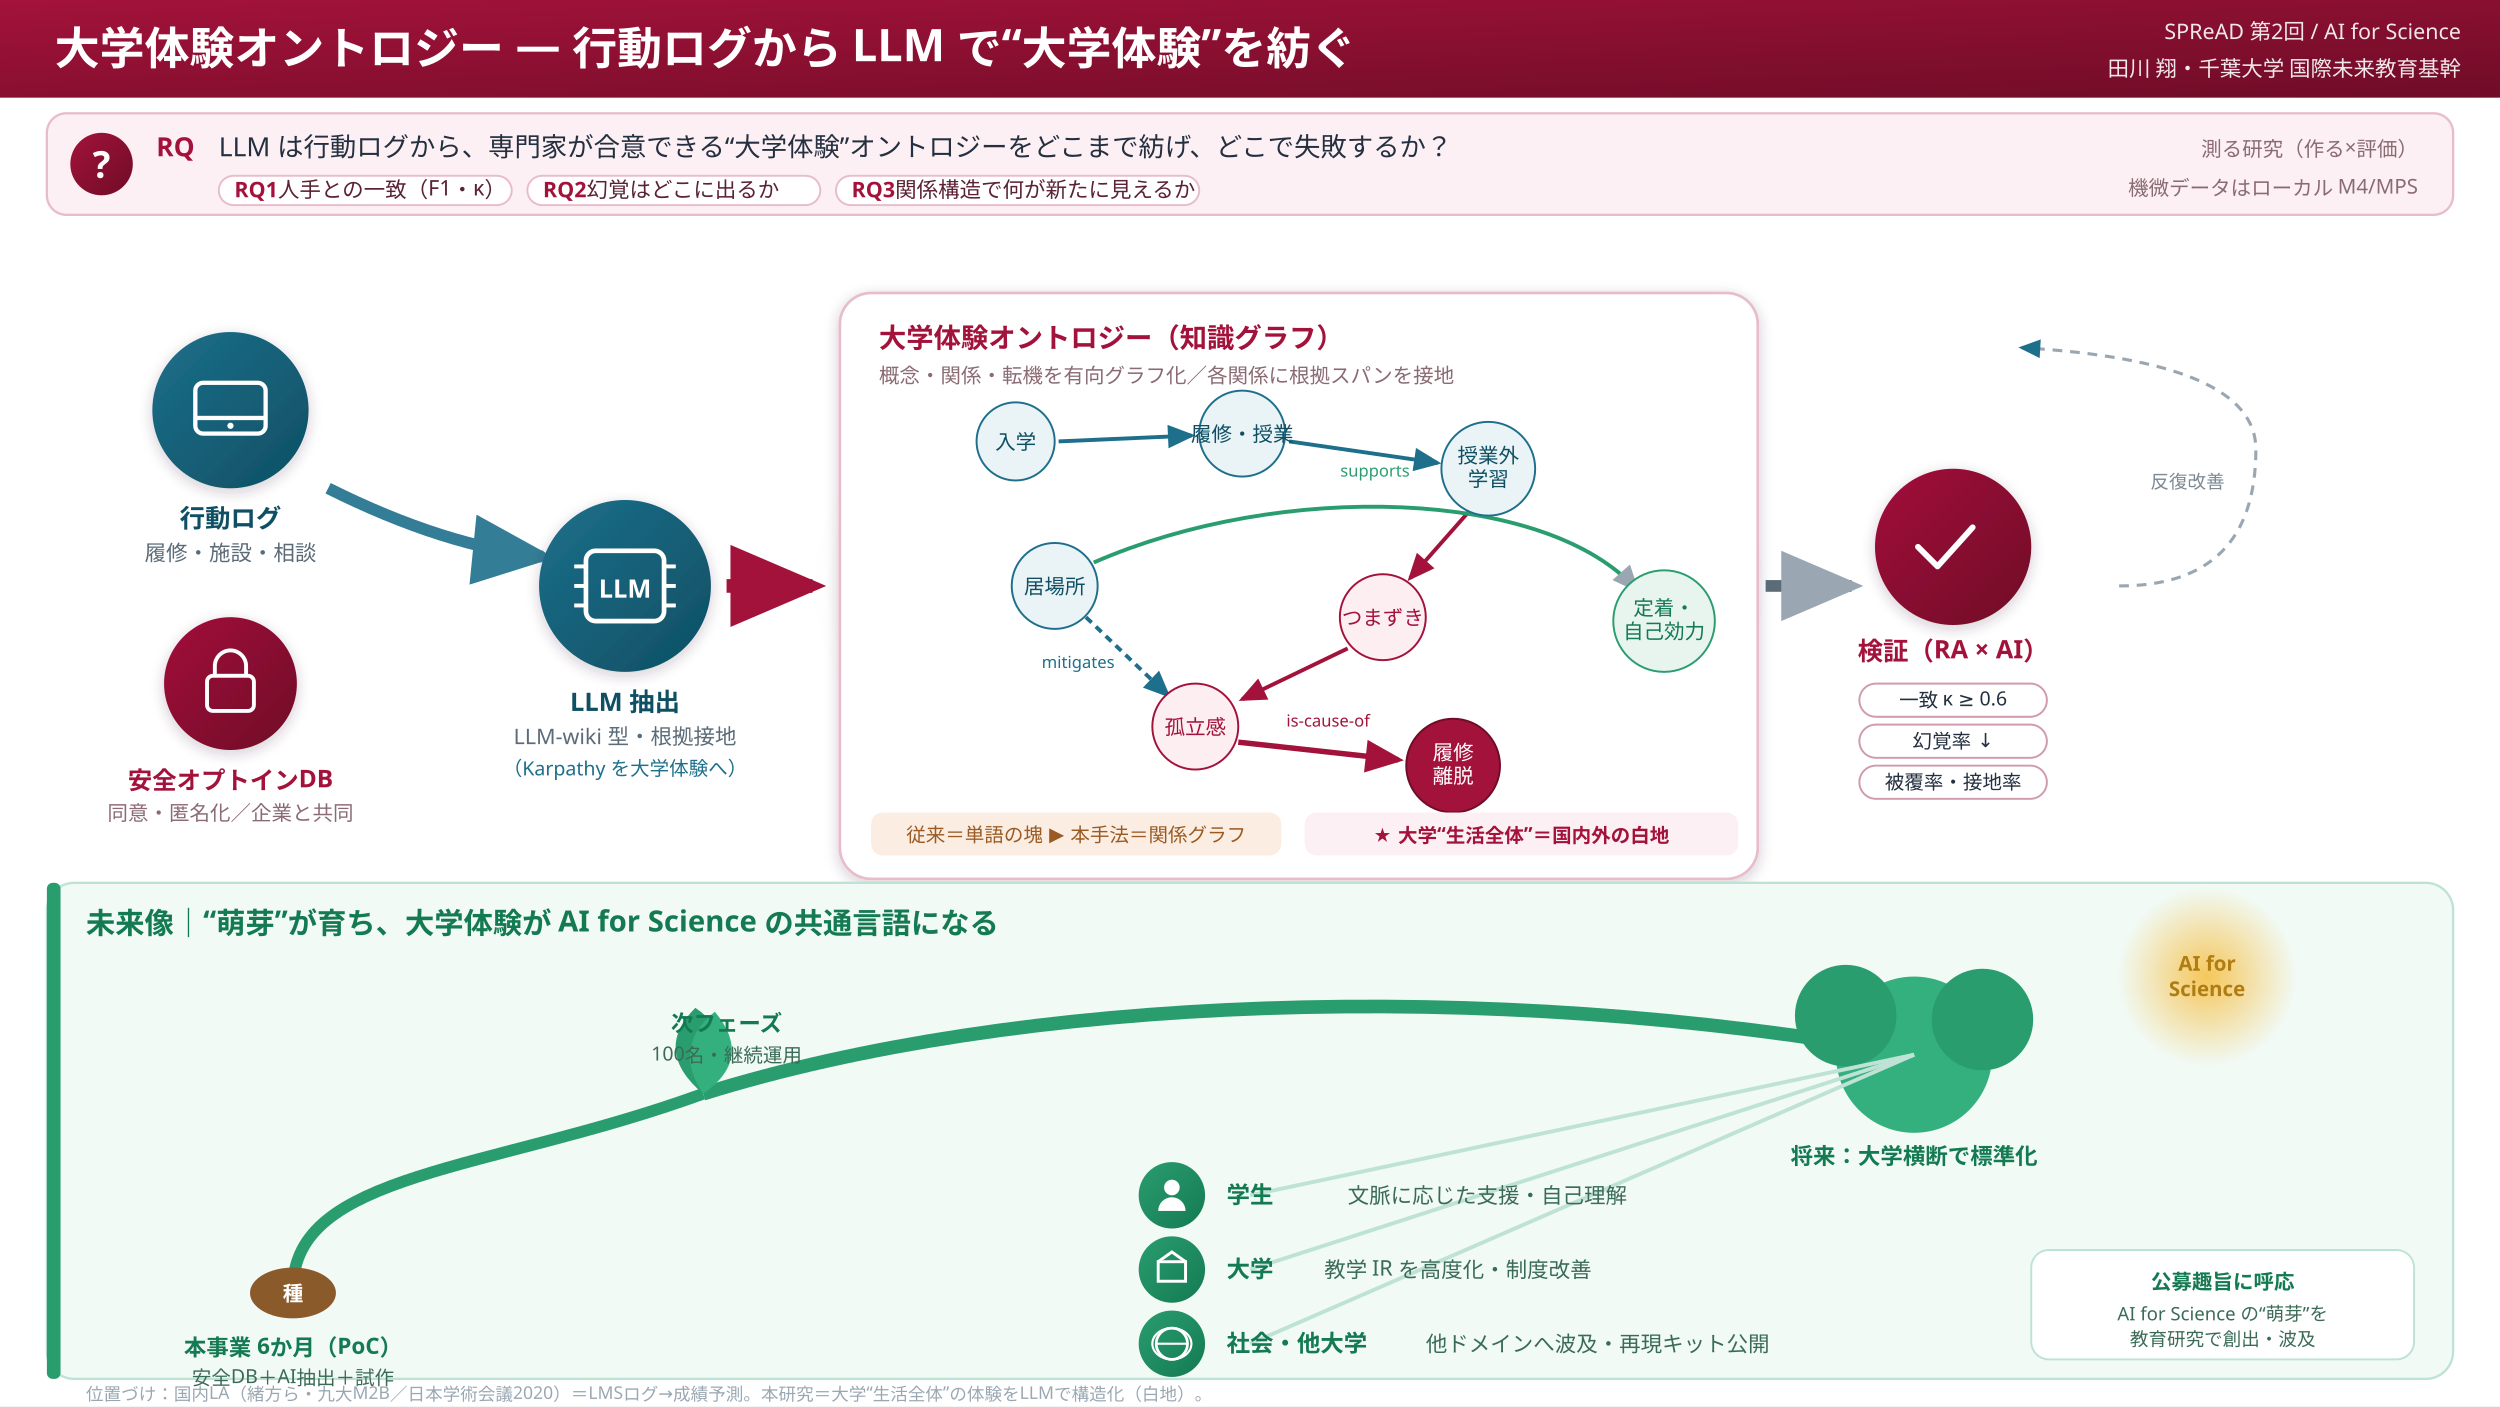
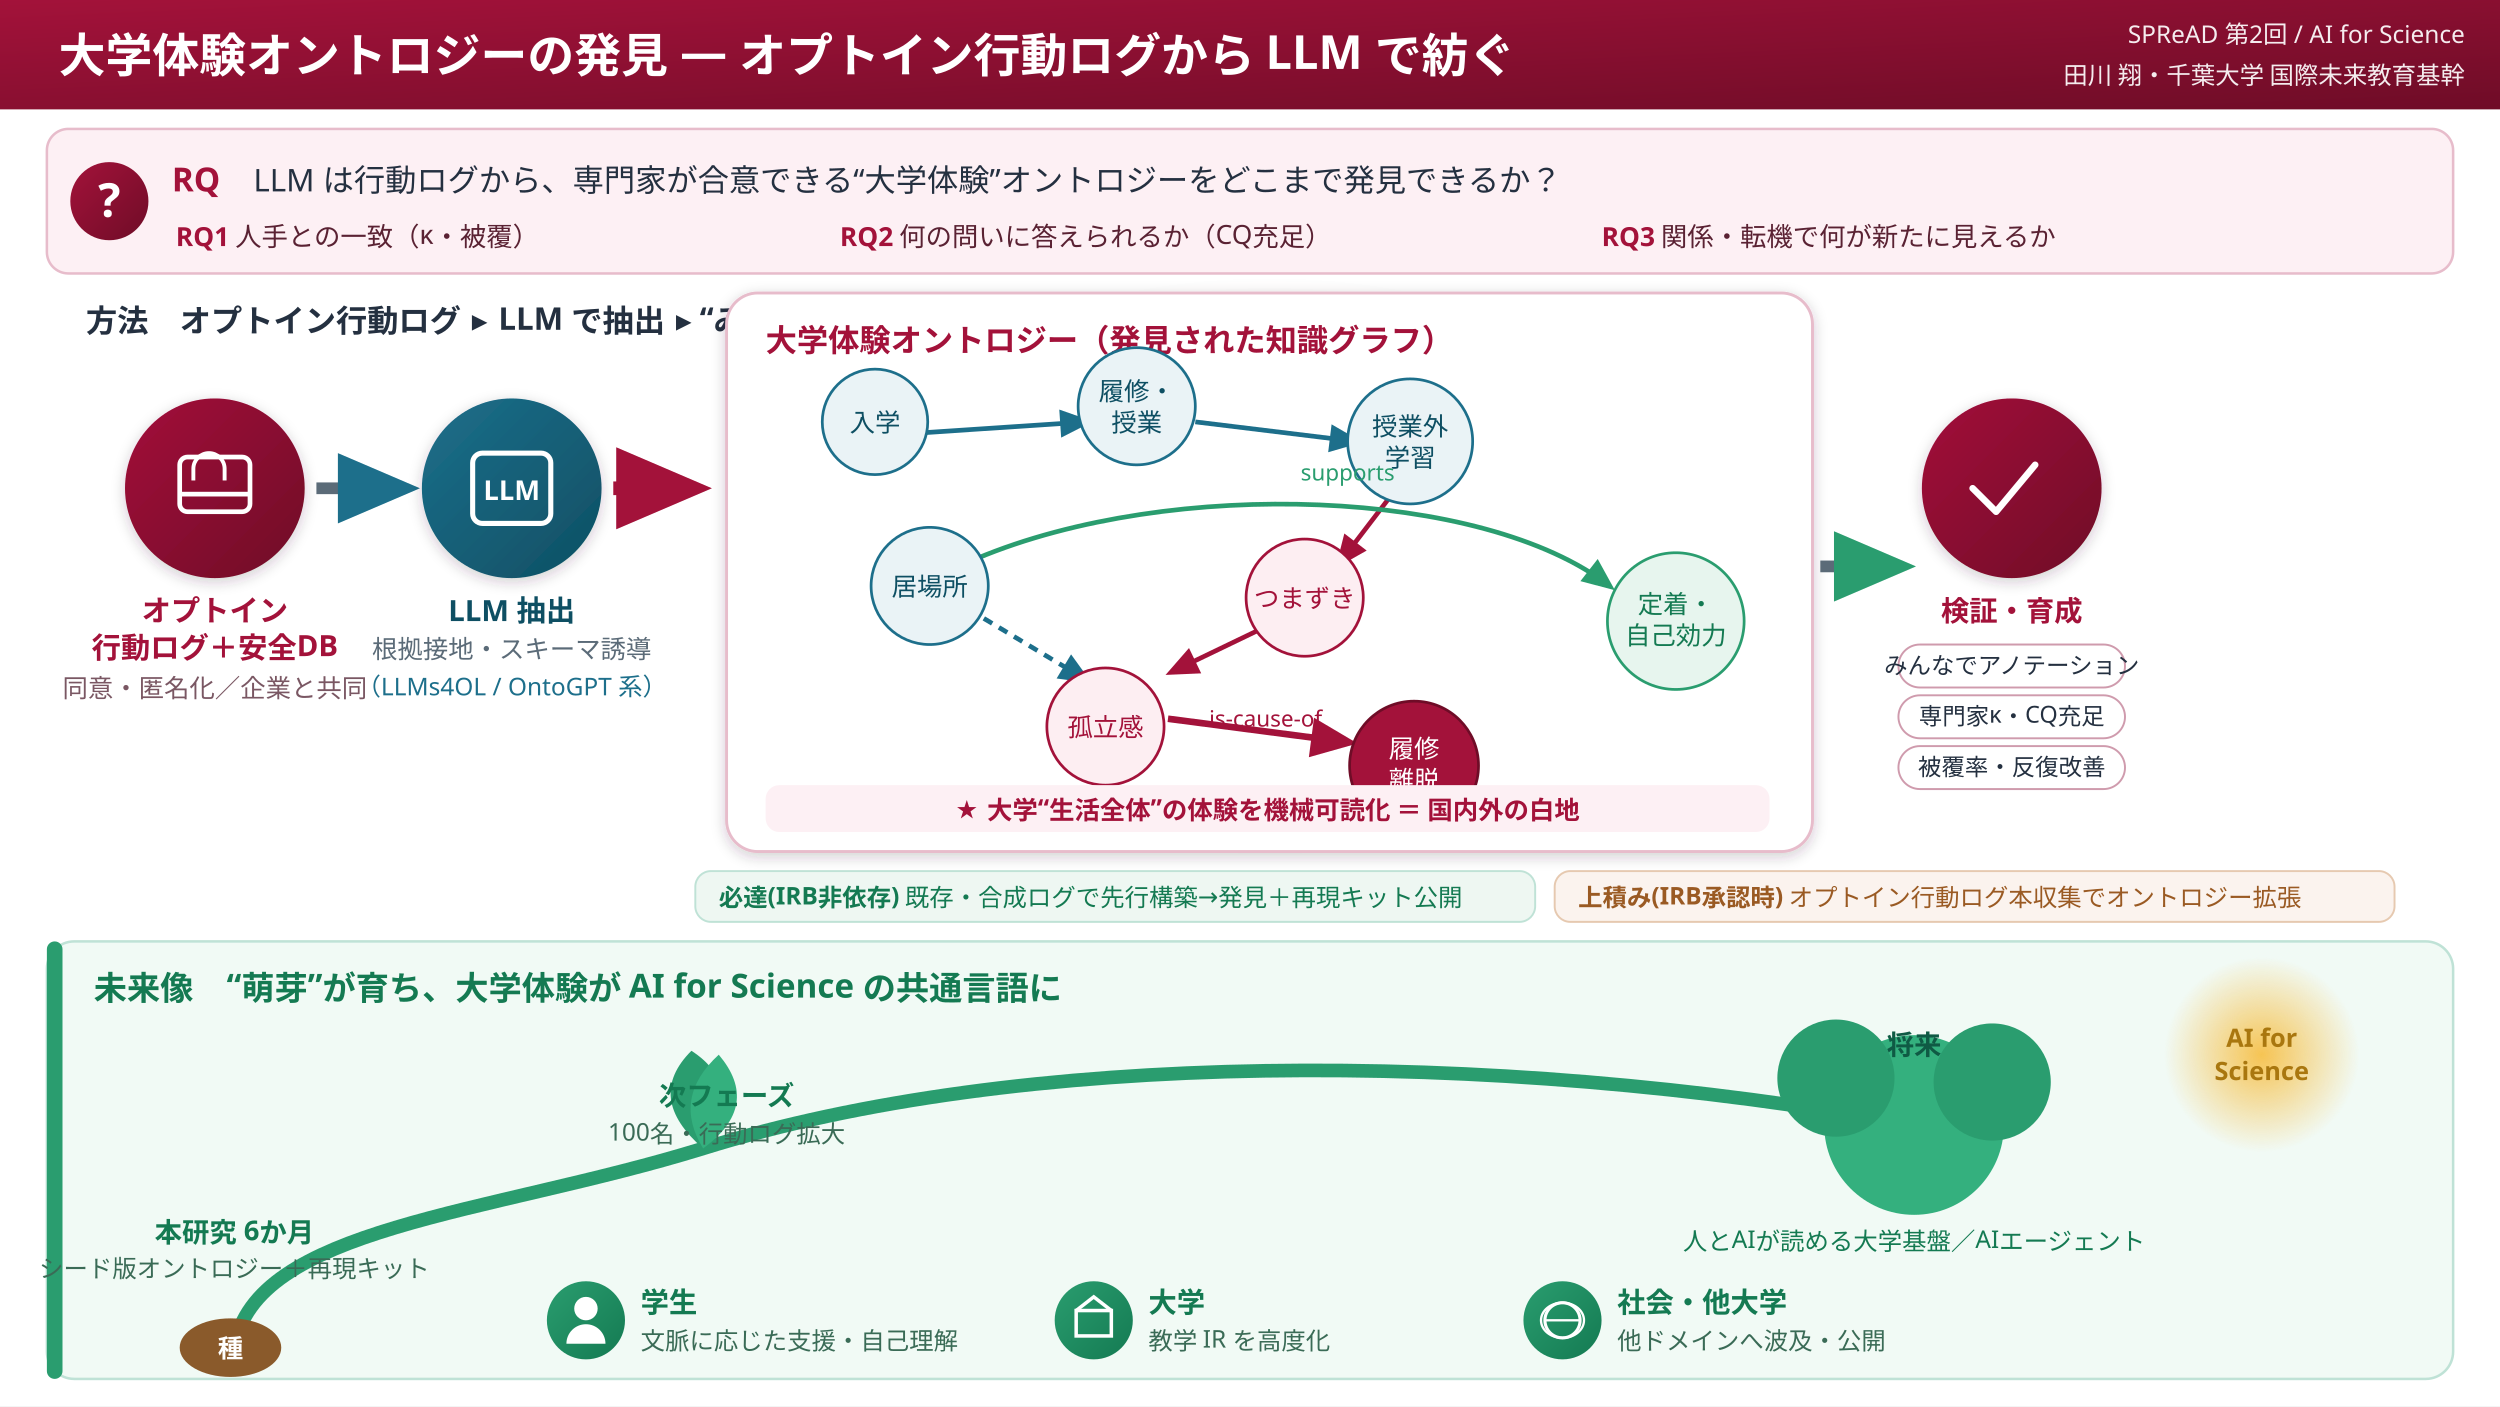
<svg xmlns="http://www.w3.org/2000/svg" viewBox="0 0 1280 720" font-family="'Hiragino Sans','Hiragino Kaku Gothic ProN','Yu Gothic',sans-serif">
  <defs>
    <linearGradient id="gCrim" x1="0" y1="0" x2="1" y2="1">
      <stop offset="0" stop-color="#a3123a" />
      <stop offset="1" stop-color="#6f0c27" />
    </linearGradient>
    <linearGradient id="gTeal" x1="0" y1="0" x2="1" y2="1">
      <stop offset="0" stop-color="#1d6f8b" />
      <stop offset="1" stop-color="#0e4f63" />
    </linearGradient>
    <linearGradient id="gGreen" x1="0" y1="0" x2="1" y2="1">
      <stop offset="0" stop-color="#2a9d6f" />
      <stop offset="1" stop-color="#147a52" />
    </linearGradient>
    <radialGradient id="glow" cx="50%" cy="50%" r="50%">
-       <stop offset="0" stop-color="#a3123a" stop-opacity="0.13" />
+       <stop offset="0" stop-color="#a3123a" stop-opacity="0.12" />
      <stop offset="1" stop-color="#a3123a" stop-opacity="0" />
    </radialGradient>
    <radialGradient id="sun" cx="50%" cy="50%" r="50%">
-       <stop offset="0" stop-color="#f6c14b" stop-opacity="0.9" />
+       <stop offset="0" stop-color="#f6c14b" stop-opacity="0.95" />
      <stop offset="1" stop-color="#f6c14b" stop-opacity="0" />
    </radialGradient>
    <filter id="sh" x="-30%" y="-30%" width="160%" height="160%">
      <feDropShadow dx="0" dy="2" stdDeviation="3.5" flood-color="#3a2530" flood-opacity="0.22" />
    </filter>
-     <marker id="aR" markerWidth="8" markerHeight="8" refX="6" refY="3" orient="auto">
+     <marker id="aR" markerWidth="7" markerHeight="7" refX="5.5" refY="3" orient="auto">
      <path d="M0 0 L7 3 L0 6 Z" fill="#a3123a" />
    </marker>
-     <marker id="aT" markerWidth="8" markerHeight="8" refX="6" refY="3" orient="auto">
+     <marker id="aT" markerWidth="7" markerHeight="7" refX="5.5" refY="3" orient="auto">
      <path d="M0 0 L7 3 L0 6 Z" fill="#1d6f8b" />
    </marker>
-     <marker id="aG" markerWidth="8" markerHeight="8" refX="6" refY="3" orient="auto">
-       <path d="M0 0 L7 3 L0 6 Z" fill="#9aa7b2" />
+     <marker id="aG" markerWidth="7" markerHeight="7" refX="5.5" refY="3" orient="auto">
+       <path d="M0 0 L7 3 L0 6 Z" fill="#2a9d6f" />
    </marker>
  </defs>
  <rect width="1280" height="720" fill="#ffffff" />
-   <rect x="0" y="0" width="1280" height="50" fill="url(#gCrim)" />
-   <text x="28" y="33" font-size="23" font-weight="700" fill="#ffffff">大学体験オントロジー ― 行動ログから LLM で“大学体験”を紡ぐ</text>
-   <text x="1260" y="20" font-size="11" fill="#ffffff" opacity="0.9" text-anchor="end">SPReAD 第2回 / AI for Science</text>
-   <text x="1260" y="39" font-size="11" fill="#ffffff" opacity="0.9" text-anchor="end">田川 翔・千葉大学 国際未来教育基幹</text>
-   <rect x="24" y="58" width="1232" height="52" rx="10" fill="#fdf0f4" stroke="#e7bccb" stroke-width="1.2" />
-   <circle cx="52" cy="84" r="16" fill="url(#gCrim)" />
-   <text x="52" y="91" font-size="19" font-weight="700" fill="#ffffff" text-anchor="middle">?</text>
-   <text x="80" y="80" font-size="13.5" font-weight="700" fill="#a3123a">RQ</text>
-   <text x="112" y="80" font-size="13.5" fill="#243040">LLM は行動ログから、専門家が合意できる“大学体験”オントロジーをどこまで紡げ、どこで失敗するか？</text>
-   <g font-size="11">
-     <rect x="112" y="90" width="150" height="15" rx="7.5" fill="#fff" stroke="#e7bccb" />
-     <text x="120" y="101" fill="#5a2233">
-       <tspan font-weight="700" fill="#a3123a">RQ1 </tspan>人手との一致（F1・κ）</text>
-     <rect x="270" y="90" width="150" height="15" rx="7.5" fill="#fff" stroke="#e7bccb" />
-     <text x="278" y="101" fill="#5a2233">
-       <tspan font-weight="700" fill="#a3123a">RQ2 </tspan>幻覚はどこに出るか</text>
-     <rect x="428" y="90" width="186" height="15" rx="7.5" fill="#fff" stroke="#e7bccb" />
-     <text x="436" y="101" fill="#5a2233">
-       <tspan font-weight="700" fill="#a3123a">RQ3 </tspan>関係構造で何が新たに見えるか</text>
+   <rect x="0" y="0" width="1280" height="56" fill="url(#gCrim)" />
+   <text x="30" y="37" font-size="24" font-weight="700" fill="#ffffff">大学体験オントロジーの発見 ― オプトイン行動ログから LLM で紡ぐ</text>
+   <text x="1262" y="22" font-size="12.5" fill="#ffffff" opacity="0.92" text-anchor="end">SPReAD 第2回 / AI for Science</text>
+   <text x="1262" y="43" font-size="12.5" fill="#ffffff" opacity="0.92" text-anchor="end">田川 翔・千葉大学 国際未来教育基幹</text>
+   <rect x="24" y="66" width="1232" height="74" rx="11" fill="#fdf0f4" stroke="#e7bccb" stroke-width="1.3" />
+   <circle cx="56" cy="103" r="20" fill="url(#gCrim)" />
+   <text x="56" y="111" font-size="24" font-weight="700" fill="#ffffff" text-anchor="middle">?</text>
+   <text x="88" y="98" font-size="17" font-weight="700" fill="#a3123a">RQ　<tspan fill="#243040" font-weight="400" font-size="16">LLM は行動ログから、専門家が合意できる“大学体験”オントロジーをどこまで発見できるか？</tspan>
+   </text>
+   <g font-size="13.5" fill="#5a2233">
+     <text x="90" y="126">
+       <tspan font-weight="700" fill="#a3123a">RQ1</tspan> 人手との一致（κ・被覆）</text>
+     <text x="430" y="126">
+       <tspan font-weight="700" fill="#a3123a">RQ2</tspan> 何の問いに答えられるか（CQ充足）</text>
+     <text x="820" y="126">
+       <tspan font-weight="700" fill="#a3123a">RQ3</tspan> 関係・転機で何が新たに見えるか</text>
  </g>
-   <text x="1238" y="80" font-size="10.5" fill="#8a6b74" text-anchor="end">測る研究（作る×評価）</text>
-   <text x="1238" y="100" font-size="10.5" fill="#8a6b74" text-anchor="end">機微データはローカル M4/MPS</text>
-   <circle cx="118" cy="210" r="40" fill="url(#gTeal)" filter="url(#sh)" />
-   <rect x="100" y="196" width="36" height="26" rx="4" fill="none" stroke="#fff" stroke-width="2.2" />
-   <line x1="100" y1="214" x2="136" y2="214" stroke="#fff" stroke-width="2.2" />
-   <circle cx="118" cy="218" r="1.6" fill="#fff" />
-   <text x="118" y="270" font-size="13" font-weight="700" fill="#0e4f63" text-anchor="middle">行動ログ</text>
-   <text x="118" y="287" font-size="11" fill="#5b6b78" text-anchor="middle">履修・施設・相談</text>
-   <circle cx="118" cy="350" r="34" fill="url(#gCrim)" filter="url(#sh)" />
-   <rect x="106" y="346" width="24" height="18" rx="3" fill="none" stroke="#fff" stroke-width="2" />
-   <path d="M110 346 v-5 a8 8 0 0 1 16 0 v5" fill="none" stroke="#fff" stroke-width="2" />
-   <text x="118" y="404" font-size="12.5" font-weight="700" fill="#a3123a" text-anchor="middle">安全オプトインDB</text>
-   <text x="118" y="420" font-size="10.5" fill="#8a6b74" text-anchor="middle">同意・匿名化／企業と共同</text>
-   <path d="M168 250 q60 30 110 35" fill="none" stroke="#1d6f8b" stroke-width="6" marker-end="url(#aT)" opacity="0.9" />
-   <circle cx="320" cy="300" r="44" fill="url(#gTeal)" filter="url(#sh)" />
-   <rect x="300" y="282" width="40" height="36" rx="5" fill="none" stroke="#fff" stroke-width="2.4" />
-   <text x="320" y="306" font-size="13" font-weight="700" fill="#fff" text-anchor="middle">LLM</text>
-   <line x1="300" y1="290" x2="294" y2="290" stroke="#fff" stroke-width="2" />
-   <line x1="300" y1="300" x2="294" y2="300" stroke="#fff" stroke-width="2" />
-   <line x1="300" y1="310" x2="294" y2="310" stroke="#fff" stroke-width="2" />
-   <line x1="340" y1="290" x2="346" y2="290" stroke="#fff" stroke-width="2" />
-   <line x1="340" y1="300" x2="346" y2="300" stroke="#fff" stroke-width="2" />
-   <line x1="340" y1="310" x2="346" y2="310" stroke="#fff" stroke-width="2" />
-   <text x="320" y="364" font-size="13" font-weight="700" fill="#0e4f63" text-anchor="middle">LLM 抽出</text>
-   <text x="320" y="381" font-size="11" fill="#5b6b78" text-anchor="middle">LLM-wiki 型・根拠接地</text>
-   <text x="320" y="397" font-size="10" fill="#1d6f8b" text-anchor="middle">（Karpathy を大学体験へ）</text>
-   <path d="M372 300 h44" fill="none" stroke="#a3123a" stroke-width="7" marker-end="url(#aR)" />
-   <ellipse cx="660" cy="300" rx="245" ry="150" fill="url(#glow)" />
-   <rect x="430" y="150" width="470" height="300" rx="16" fill="#ffffff" stroke="#e7bccb" stroke-width="1.4" filter="url(#sh)" />
-   <text x="450" y="178" font-size="14" font-weight="700" fill="#a3123a">大学体験オントロジー（知識グラフ）</text>
-   <text x="450" y="196" font-size="10.5" fill="#8a6b74">概念・関係・転機を有向グラフ化／各関係に根拠スパンを接地</text>
-   <g stroke-width="2" fill="none">
-     <line x1="542" y1="226" x2="610" y2="223" stroke="#1d6f8b" marker-end="url(#aT)" />
-     <line x1="660" y1="226" x2="736" y2="237" stroke="#1d6f8b" marker-end="url(#aT)" />
-     <line x1="752" y1="262" x2="722" y2="296" stroke="#a3123a" marker-end="url(#aR)" />
-     <line x1="690" y1="332" x2="636" y2="358" stroke="#a3123a" marker-end="url(#aR)" />
-     <line x1="634" y1="380" x2="716" y2="389" stroke="#a3123a" stroke-width="2.8" marker-end="url(#aR)" />
-     <path d="M560 288 C 656 246 792 250 838 302" stroke="#2a9d6f" marker-end="url(#aG)" />
-     <line x1="556" y1="316" x2="598" y2="356" stroke="#1d6f8b" stroke-dasharray="4 3" marker-end="url(#aT)" />
+   <text x="44" y="170" font-size="16" font-weight="700" fill="#243040">方法　オプトイン行動ログ ▸ LLM で抽出 ▸ “みんなでアノテーション”＋専門家で検証・育成</text>
+   <circle cx="110" cy="250" r="46" fill="url(#gCrim)" filter="url(#sh)" />
+   <rect x="92" y="234" width="36" height="28" rx="4" fill="none" stroke="#fff" stroke-width="2.4" />
+   <line x1="92" y1="253" x2="128" y2="253" stroke="#fff" stroke-width="2.4" />
+   <path d="M99 246 v-6 a8 8 0 0 1 16 0 v6" fill="none" stroke="#fff" stroke-width="2" />
+   <text x="110" y="318" font-size="15" font-weight="700" fill="#a3123a" text-anchor="middle">オプトイン</text>
+   <text x="110" y="337" font-size="15" font-weight="700" fill="#a3123a" text-anchor="middle">行動ログ＋安全DB</text>
+   <text x="110" y="357" font-size="13" fill="#7a5763" text-anchor="middle">同意・匿名化／企業と共同</text>
+   <path d="M162 250 h44" fill="none" stroke="#5b6b78" stroke-width="6" marker-end="url(#aT)" />
+   <circle cx="262" cy="250" r="46" fill="url(#gTeal)" filter="url(#sh)" />
+   <rect x="242" y="232" width="40" height="36" rx="5" fill="none" stroke="#fff" stroke-width="2.6" />
+   <text x="262" y="256" font-size="14" font-weight="700" fill="#fff" text-anchor="middle">LLM</text>
+   <text x="262" y="318" font-size="15" font-weight="700" fill="#0e4f63" text-anchor="middle">LLM 抽出</text>
+   <text x="262" y="337" font-size="13" fill="#5b6b78" text-anchor="middle">根拠接地・スキーマ誘導</text>
+   <text x="262" y="356" font-size="12.5" fill="#1d6f8b" text-anchor="middle">（LLMs4OL / OntoGPT 系）</text>
+   <path d="M314 250 h40" fill="none" stroke="#a3123a" stroke-width="7" marker-end="url(#aR)" />
+   <ellipse cx="650" cy="290" rx="240" ry="150" fill="url(#glow)" />
+   <rect x="372" y="150" width="556" height="286" rx="16" fill="#ffffff" stroke="#e7bccb" stroke-width="1.5" filter="url(#sh)" />
+   <text x="392" y="180" font-size="16" font-weight="700" fill="#a3123a">大学体験オントロジー（発見された知識グラフ）</text>
+   <g stroke-width="2.4" fill="none">
+     <line x1="466" y1="222" x2="556" y2="216" stroke="#1d6f8b" marker-end="url(#aT)" />
+     <line x1="612" y1="216" x2="694" y2="226" stroke="#1d6f8b" marker-end="url(#aT)" />
+     <line x1="712" y1="254" x2="686" y2="288" stroke="#a3123a" marker-end="url(#aR)" />
+     <line x1="654" y1="318" x2="600" y2="344" stroke="#a3123a" marker-end="url(#aR)" />
+     <line x1="598" y1="368" x2="690" y2="380" stroke="#a3123a" stroke-width="3.4" marker-end="url(#aR)" />
+     <path d="M500 286 C 600 244 760 250 824 300" stroke="#2a9d6f" marker-end="url(#aG)" />
+     <line x1="496" y1="312" x2="556" y2="348" stroke="#1d6f8b" stroke-dasharray="5 4" marker-end="url(#aT)" />
  </g>
-   <g font-size="10.5" text-anchor="middle">
-     <g>
-       <circle cx="520" cy="226" r="20" fill="#eaf3f6" stroke="#1d6f8b" />
-       <text x="520" y="230" fill="#0e4f63">入学</text>
-     </g>
-     <g>
-       <circle cx="636" cy="222" r="22" fill="#eaf3f6" stroke="#1d6f8b" />
-       <text x="636" y="226" fill="#0e4f63">履修・授業</text>
-     </g>
-     <g>
-       <circle cx="762" cy="240" r="24" fill="#eaf3f6" stroke="#1d6f8b" />
-       <text x="762" y="237" fill="#0e4f63">授業外</text>
-       <text x="762" y="249" fill="#0e4f63">学習</text>
-     </g>
-     <g>
-       <circle cx="540" cy="300" r="22" fill="#eaf3f6" stroke="#1d6f8b" />
-       <text x="540" y="304" fill="#0e4f63">居場所</text>
-     </g>
-     <g>
-       <circle cx="708" cy="316" r="22" fill="#fdeef2" stroke="#a3123a" />
-       <text x="708" y="320" fill="#a3123a">つまずき</text>
-     </g>
-     <g>
-       <circle cx="612" cy="372" r="22" fill="#fdeef2" stroke="#a3123a" />
-       <text x="612" y="376" fill="#a3123a">孤立感</text>
-     </g>
-     <g>
-       <circle cx="744" cy="392" r="24" fill="#a3123a" stroke="#6f0c27" />
-       <text x="744" y="389" fill="#fff">履修</text>
-       <text x="744" y="401" fill="#fff">離脱</text>
-     </g>
-     <g>
-       <circle cx="852" cy="318" r="26" fill="#e7f5ee" stroke="#2a9d6f" />
-       <text x="852" y="315" fill="#147a52">定着・</text>
-       <text x="852" y="327" fill="#147a52">自己効力</text>
-     </g>
+   <g font-size="13" text-anchor="middle">
+     <circle cx="448" cy="216" r="27" fill="#eaf3f6" stroke="#1d6f8b" stroke-width="1.4" />
+     <text x="448" y="221" fill="#0e4f63">入学</text>
+     <circle cx="582" cy="208" r="30" fill="#eaf3f6" stroke="#1d6f8b" stroke-width="1.4" />
+     <text x="582" y="205" fill="#0e4f63">履修・</text>
+     <text x="582" y="221" fill="#0e4f63">授業</text>
+     <circle cx="722" cy="226" r="32" fill="#eaf3f6" stroke="#1d6f8b" stroke-width="1.4" />
+     <text x="722" y="223" fill="#0e4f63">授業外</text>
+     <text x="722" y="239" fill="#0e4f63">学習</text>
+     <circle cx="476" cy="300" r="30" fill="#eaf3f6" stroke="#1d6f8b" stroke-width="1.4" />
+     <text x="476" y="305" fill="#0e4f63">居場所</text>
+     <circle cx="668" cy="306" r="30" fill="#fdeef2" stroke="#a3123a" stroke-width="1.4" />
+     <text x="668" y="311" fill="#a3123a">つまずき</text>
+     <circle cx="566" cy="372" r="30" fill="#fdeef2" stroke="#a3123a" stroke-width="1.4" />
+     <text x="566" y="377" fill="#a3123a">孤立感</text>
+     <circle cx="724" cy="392" r="33" fill="#a3123a" stroke="#6f0c27" stroke-width="1.4" />
+     <text x="724" y="388" fill="#fff">履修</text>
+     <text x="724" y="404" fill="#fff">離脱</text>
+     <circle cx="858" cy="318" r="35" fill="#e7f5ee" stroke="#2a9d6f" stroke-width="1.4" />
+     <text x="858" y="314" fill="#147a52">定着・</text>
+     <text x="858" y="330" fill="#147a52">自己効力</text>
  </g>
-   <text x="680" y="372" font-size="8.5" fill="#a3123a" text-anchor="middle">is-cause-of</text>
-   <text x="704" y="244" font-size="8.5" fill="#2a9d6f" text-anchor="middle">supports</text>
-   <text x="552" y="342" font-size="8.5" fill="#1d6f8b" text-anchor="middle">mitigates</text>
-   <rect x="446" y="416" width="210" height="22" rx="6" fill="#fbede2" />
-   <text x="551" y="431" font-size="10" fill="#9a5a23" text-anchor="middle">従来＝単語の塊 ▶ 本手法＝関係グラフ</text>
-   <rect x="668" y="416" width="222" height="22" rx="6" fill="#fdf0f4" />
-   <text x="779" y="431" font-size="10" font-weight="700" fill="#a3123a" text-anchor="middle">★ 大学“生活全体”＝国内外の白地</text>
-   <path d="M904 300 h44" fill="none" stroke="#5b6b78" stroke-width="6" marker-end="url(#aG)" />
-   <circle cx="1000" cy="280" r="40" fill="url(#gCrim)" filter="url(#sh)" />
-   <path d="M982 280 l10 10 l18 -20" fill="none" stroke="#fff" stroke-width="3" stroke-linecap="round" stroke-linejoin="round" />
-   <text x="1000" y="338" font-size="13" font-weight="700" fill="#a3123a" text-anchor="middle">検証（RA × AI）</text>
-   <g font-size="10" text-anchor="middle" fill="#243040">
-     <rect x="952" y="350" width="96" height="17" rx="8.5" fill="#fff" stroke="#cf9bad" />
-     <text x="1000" y="362">一致 κ ≥ 0.6</text>
-     <rect x="952" y="371" width="96" height="17" rx="8.5" fill="#fff" stroke="#cf9bad" />
-     <text x="1000" y="383">幻覚率 ↓</text>
-     <rect x="952" y="392" width="96" height="17" rx="8.5" fill="#fff" stroke="#cf9bad" />
-     <text x="1000" y="404">被覆率・接地率</text>
+   <text x="648" y="372" font-size="11.5" fill="#a3123a" text-anchor="middle">is-cause-of</text>
+   <text x="690" y="246" font-size="11.5" fill="#2a9d6f" text-anchor="middle">supports</text>
+   <rect x="392" y="402" width="514" height="24" rx="7" fill="#fdf0f4" />
+   <text x="649" y="419" font-size="13" font-weight="700" fill="#a3123a" text-anchor="middle">★ 大学“生活全体”の体験を機械可読化 ＝ 国内外の白地</text>
+   <path d="M932 290 h40" fill="none" stroke="#5b6b78" stroke-width="6" marker-end="url(#aG)" />
+   <circle cx="1030" cy="250" r="46" fill="url(#gCrim)" filter="url(#sh)" />
+   <path d="M1010 250 l12 12 l20 -24" fill="none" stroke="#fff" stroke-width="3.4" stroke-linecap="round" stroke-linejoin="round" />
+   <text x="1030" y="318" font-size="14.5" font-weight="700" fill="#a3123a" text-anchor="middle">検証・育成</text>
+   <g font-size="12" text-anchor="middle" fill="#243040">
+     <rect x="972" y="330" width="116" height="22" rx="11" fill="#fff" stroke="#cf9bad" />
+     <text x="1030" y="345">みんなでアノテーション</text>
+     <rect x="972" y="356" width="116" height="22" rx="11" fill="#fff" stroke="#cf9bad" />
+     <text x="1030" y="371">専門家κ・CQ充足</text>
+     <rect x="972" y="382" width="116" height="22" rx="11" fill="#fff" stroke="#cf9bad" />
+     <text x="1030" y="397">被覆率・反復改善</text>
  </g>
-   <path d="M1085 300 q70 0 70 -70 q0 -45 -120 -52" fill="none" stroke="#9aa7b2" stroke-width="1.6" stroke-dasharray="5 4" marker-end="url(#aT)" />
-   <text x="1120" y="250" font-size="9.5" fill="#7c8893" text-anchor="middle">反復改善</text>
-   <rect x="24" y="452" width="1232" height="254" rx="14" fill="#f1faf5" stroke="#bfe2d6" stroke-width="1.2" />
-   <rect x="24" y="452" width="7" height="254" rx="3" fill="#2a9d6f" />
-   <text x="44" y="478" font-size="15" font-weight="700" fill="#147a52">未来像｜“萌芽”が育ち、大学体験が AI for Science の共通言語になる</text>
-   <circle cx="1130" cy="500" r="46" fill="url(#sun)" />
-   <text x="1130" y="497" font-size="10.5" font-weight="700" fill="#b07d12" text-anchor="middle">AI for</text>
-   <text x="1130" y="510" font-size="10.5" font-weight="700" fill="#b07d12" text-anchor="middle">Science</text>
-   <path d="M150 660 C 150 600 250 600 360 560" fill="none" stroke="#2a9d6f" stroke-width="6" />
-   <path d="M360 560 C 520 510 760 500 980 540" fill="none" stroke="#2a9d6f" stroke-width="7" />
-   <ellipse cx="150" cy="662" rx="22" ry="13" fill="#8a5a2b" />
-   <text x="150" y="666" font-size="10.5" font-weight="700" fill="#fff" text-anchor="middle">種</text>
-   <path d="M360 560 q-26 -22 -4 -44 q24 16 4 44" fill="#2a9d6f" />
-   <path d="M360 560 q26 -18 6 -42 q-22 18 -6 42" fill="#34b07e" />
-   <circle cx="980" cy="540" r="40" fill="#34b07e" />
-   <circle cx="945" cy="520" r="26" fill="#2a9d6f" />
-   <circle cx="1015" cy="522" r="26" fill="#2a9d6f" />
-   <text x="150" y="694" font-size="11.5" font-weight="700" fill="#147a52" text-anchor="middle">本事業 6か月（PoC）</text>
-   <text x="150" y="709" font-size="10" fill="#3a6b56" text-anchor="middle">安全DB＋AI抽出＋試作</text>
-   <text x="372" y="528" font-size="11.5" font-weight="700" fill="#147a52" text-anchor="middle">次フェーズ</text>
-   <text x="372" y="543" font-size="10" fill="#3a6b56" text-anchor="middle">100名・継続運用</text>
-   <text x="980" y="596" font-size="11.5" font-weight="700" fill="#147a52" text-anchor="middle">将来：大学横断で標準化</text>
-   <g>
-     <line x1="980" y1="540" x2="640" y2="612" stroke="#bfe2d6" stroke-width="2" />
-     <line x1="980" y1="540" x2="640" y2="650" stroke="#bfe2d6" stroke-width="2" />
-     <line x1="980" y1="540" x2="640" y2="688" stroke="#bfe2d6" stroke-width="2" />
-     <g>
-       <circle cx="600" cy="612" r="17" fill="url(#gGreen)" />
-       <circle cx="600" cy="608" r="4" fill="#fff" />
-       <path d="M593 620 a7 7 0 0 1 14 0" fill="#fff" />
-     </g>
-     <text x="628" y="616" font-size="12" font-weight="700" fill="#147a52">学生</text>
-     <text x="690" y="616" font-size="11" fill="#3a6b56">文脈に応じた支援・自己理解</text>
-     <g>
-       <circle cx="600" cy="650" r="17" fill="url(#gGreen)" />
-       <rect x="593" y="646" width="14" height="10" fill="none" stroke="#fff" stroke-width="1.5" />
-       <path d="M593 646 l7 -5 l7 5" fill="none" stroke="#fff" stroke-width="1.5" />
-     </g>
-     <text x="628" y="654" font-size="12" font-weight="700" fill="#147a52">大学</text>
-     <text x="678" y="654" font-size="11" fill="#3a6b56">教学 IR を高度化・制度改善</text>
-     <g>
-       <circle cx="600" cy="688" r="17" fill="url(#gGreen)" />
-       <circle cx="600" cy="688" r="8" fill="none" stroke="#fff" stroke-width="1.4" />
-       <path d="M592 688 h16 M600 680 a10 8 0 0 0 0 16 a10 8 0 0 0 0 -16" fill="none" stroke="#fff" stroke-width="1.1" />
-     </g>
-     <text x="628" y="692" font-size="12" font-weight="700" fill="#147a52">社会・他大学</text>
-     <text x="730" y="692" font-size="11" fill="#3a6b56">他ドメインへ波及・再現キット公開</text>
-   </g>
-   <rect x="1040" y="640" width="196" height="56" rx="9" fill="#ffffff" stroke="#bfe2d6" />
-   <text x="1138" y="660" font-size="10.5" font-weight="700" fill="#147a52" text-anchor="middle">公募趣旨に呼応</text>
-   <text x="1138" y="676" font-size="9.5" fill="#3a6b56" text-anchor="middle">AI for Science の“萌芽”を</text>
-   <text x="1138" y="689" font-size="9.5" fill="#3a6b56" text-anchor="middle">教育研究で創出・波及</text>
-   <text x="44" y="717" font-size="9" fill="#9aa7b2">位置づけ：国内LA（緒方ら・九大M2B／日本学術会議2020）＝LMSログ→成績予測。本研究＝大学“生活全体”の体験をLLMで構造化（白地）。</text>
+   <rect x="356" y="446" width="430" height="26" rx="8" fill="#eef7f2" stroke="#bfe2d6" />
+   <text x="368" y="464" font-size="12.5" fill="#147a52">
+     <tspan font-weight="700">必達(IRB非依存)</tspan> 既存・合成ログで先行構築→発見＋再現キット公開</text>
+   <rect x="796" y="446" width="430" height="26" rx="8" fill="#fbf3ee" stroke="#e6c9b0" />
+   <text x="808" y="464" font-size="12.5" fill="#9a5a23">
+     <tspan font-weight="700">上積み(IRB承認時)</tspan> オプトイン行動ログ本収集でオントロジー拡張</text>
+   <rect x="24" y="482" width="1232" height="224" rx="14" fill="#f1faf5" stroke="#bfe2d6" stroke-width="1.3" />
+   <rect x="24" y="482" width="8" height="224" rx="4" fill="#2a9d6f" />
+   <text x="48" y="512" font-size="17" font-weight="700" fill="#147a52">未来像　“萌芽”が育ち、大学体験が AI for Science の共通言語に</text>
+   <circle cx="1158" cy="540" r="50" fill="url(#sun)" />
+   <text x="1158" y="536" font-size="13" font-weight="700" fill="#a9770f" text-anchor="middle">AI for</text>
+   <text x="1158" y="553" font-size="13" font-weight="700" fill="#a9770f" text-anchor="middle">Science</text>
+   <path d="M120 690 C 130 628 250 622 360 588 C 520 538 760 536 980 576" fill="none" stroke="#2a9d6f" stroke-width="7" />
+   <ellipse cx="118" cy="690" rx="26" ry="15" fill="#8a5a2b" />
+   <text x="118" y="695" font-size="13" font-weight="700" fill="#fff" text-anchor="middle">種</text>
+   <path d="M360 588 q-30 -26 -6 -50 q28 18 6 50" fill="#2a9d6f" />
+   <path d="M360 588 q30 -22 8 -48 q-24 22 -8 48" fill="#34b07e" />
+   <circle cx="980" cy="576" r="46" fill="#34b07e" />
+   <circle cx="940" cy="552" r="30" fill="#2a9d6f" />
+   <circle cx="1020" cy="554" r="30" fill="#2a9d6f" />
+   <text x="120" y="636" font-size="14" font-weight="700" fill="#147a52" text-anchor="middle">本研究 6か月</text>
+   <text x="120" y="654" font-size="12.5" fill="#3a6b56" text-anchor="middle">シード版オントロジー＋再現キット</text>
+   <text x="372" y="566" font-size="14" font-weight="700" fill="#147a52" text-anchor="middle">次フェーズ</text>
+   <text x="372" y="584" font-size="12.5" fill="#3a6b56" text-anchor="middle">100名・行動ログ拡大</text>
+   <text x="980" y="540" font-size="14" font-weight="700" fill="#0f5a44" text-anchor="middle">将来</text>
+   <text x="980" y="640" font-size="12.5" fill="#147a52" text-anchor="middle">人とAIが読める大学基盤／AIエージェント</text>
+   <circle cx="300" cy="676" r="20" fill="url(#gGreen)" />
+   <circle cx="300" cy="670" r="6" fill="#fff" />
+   <path d="M290 688 a10 10 0 0 1 20 0" fill="#fff" />
+   <text x="328" y="672" font-size="14.5" font-weight="700" fill="#147a52">学生</text>
+   <text x="328" y="691" font-size="12.5" fill="#3a6b56">文脈に応じた支援・自己理解</text>
+   <circle cx="560" cy="676" r="20" fill="url(#gGreen)" />
+   <rect x="551" y="671" width="18" height="13" fill="none" stroke="#fff" stroke-width="1.8" />
+   <path d="M551 671 l9 -7 l9 7" fill="none" stroke="#fff" stroke-width="1.8" />
+   <text x="588" y="672" font-size="14.5" font-weight="700" fill="#147a52">大学</text>
+   <text x="588" y="691" font-size="12.5" fill="#3a6b56">教学 IR を高度化</text>
+   <circle cx="800" cy="676" r="20" fill="url(#gGreen)" />
+   <circle cx="800" cy="676" r="9" fill="none" stroke="#fff" stroke-width="1.6" />
+   <path d="M791 676 h18 M800 667 a11 9 0 0 0 0 18 a11 9 0 0 0 0 -18" fill="none" stroke="#fff" stroke-width="1.2" />
+   <text x="828" y="672" font-size="14.5" font-weight="700" fill="#147a52">社会・他大学</text>
+   <text x="828" y="691" font-size="12.5" fill="#3a6b56">他ドメインへ波及・公開</text>
</svg>
